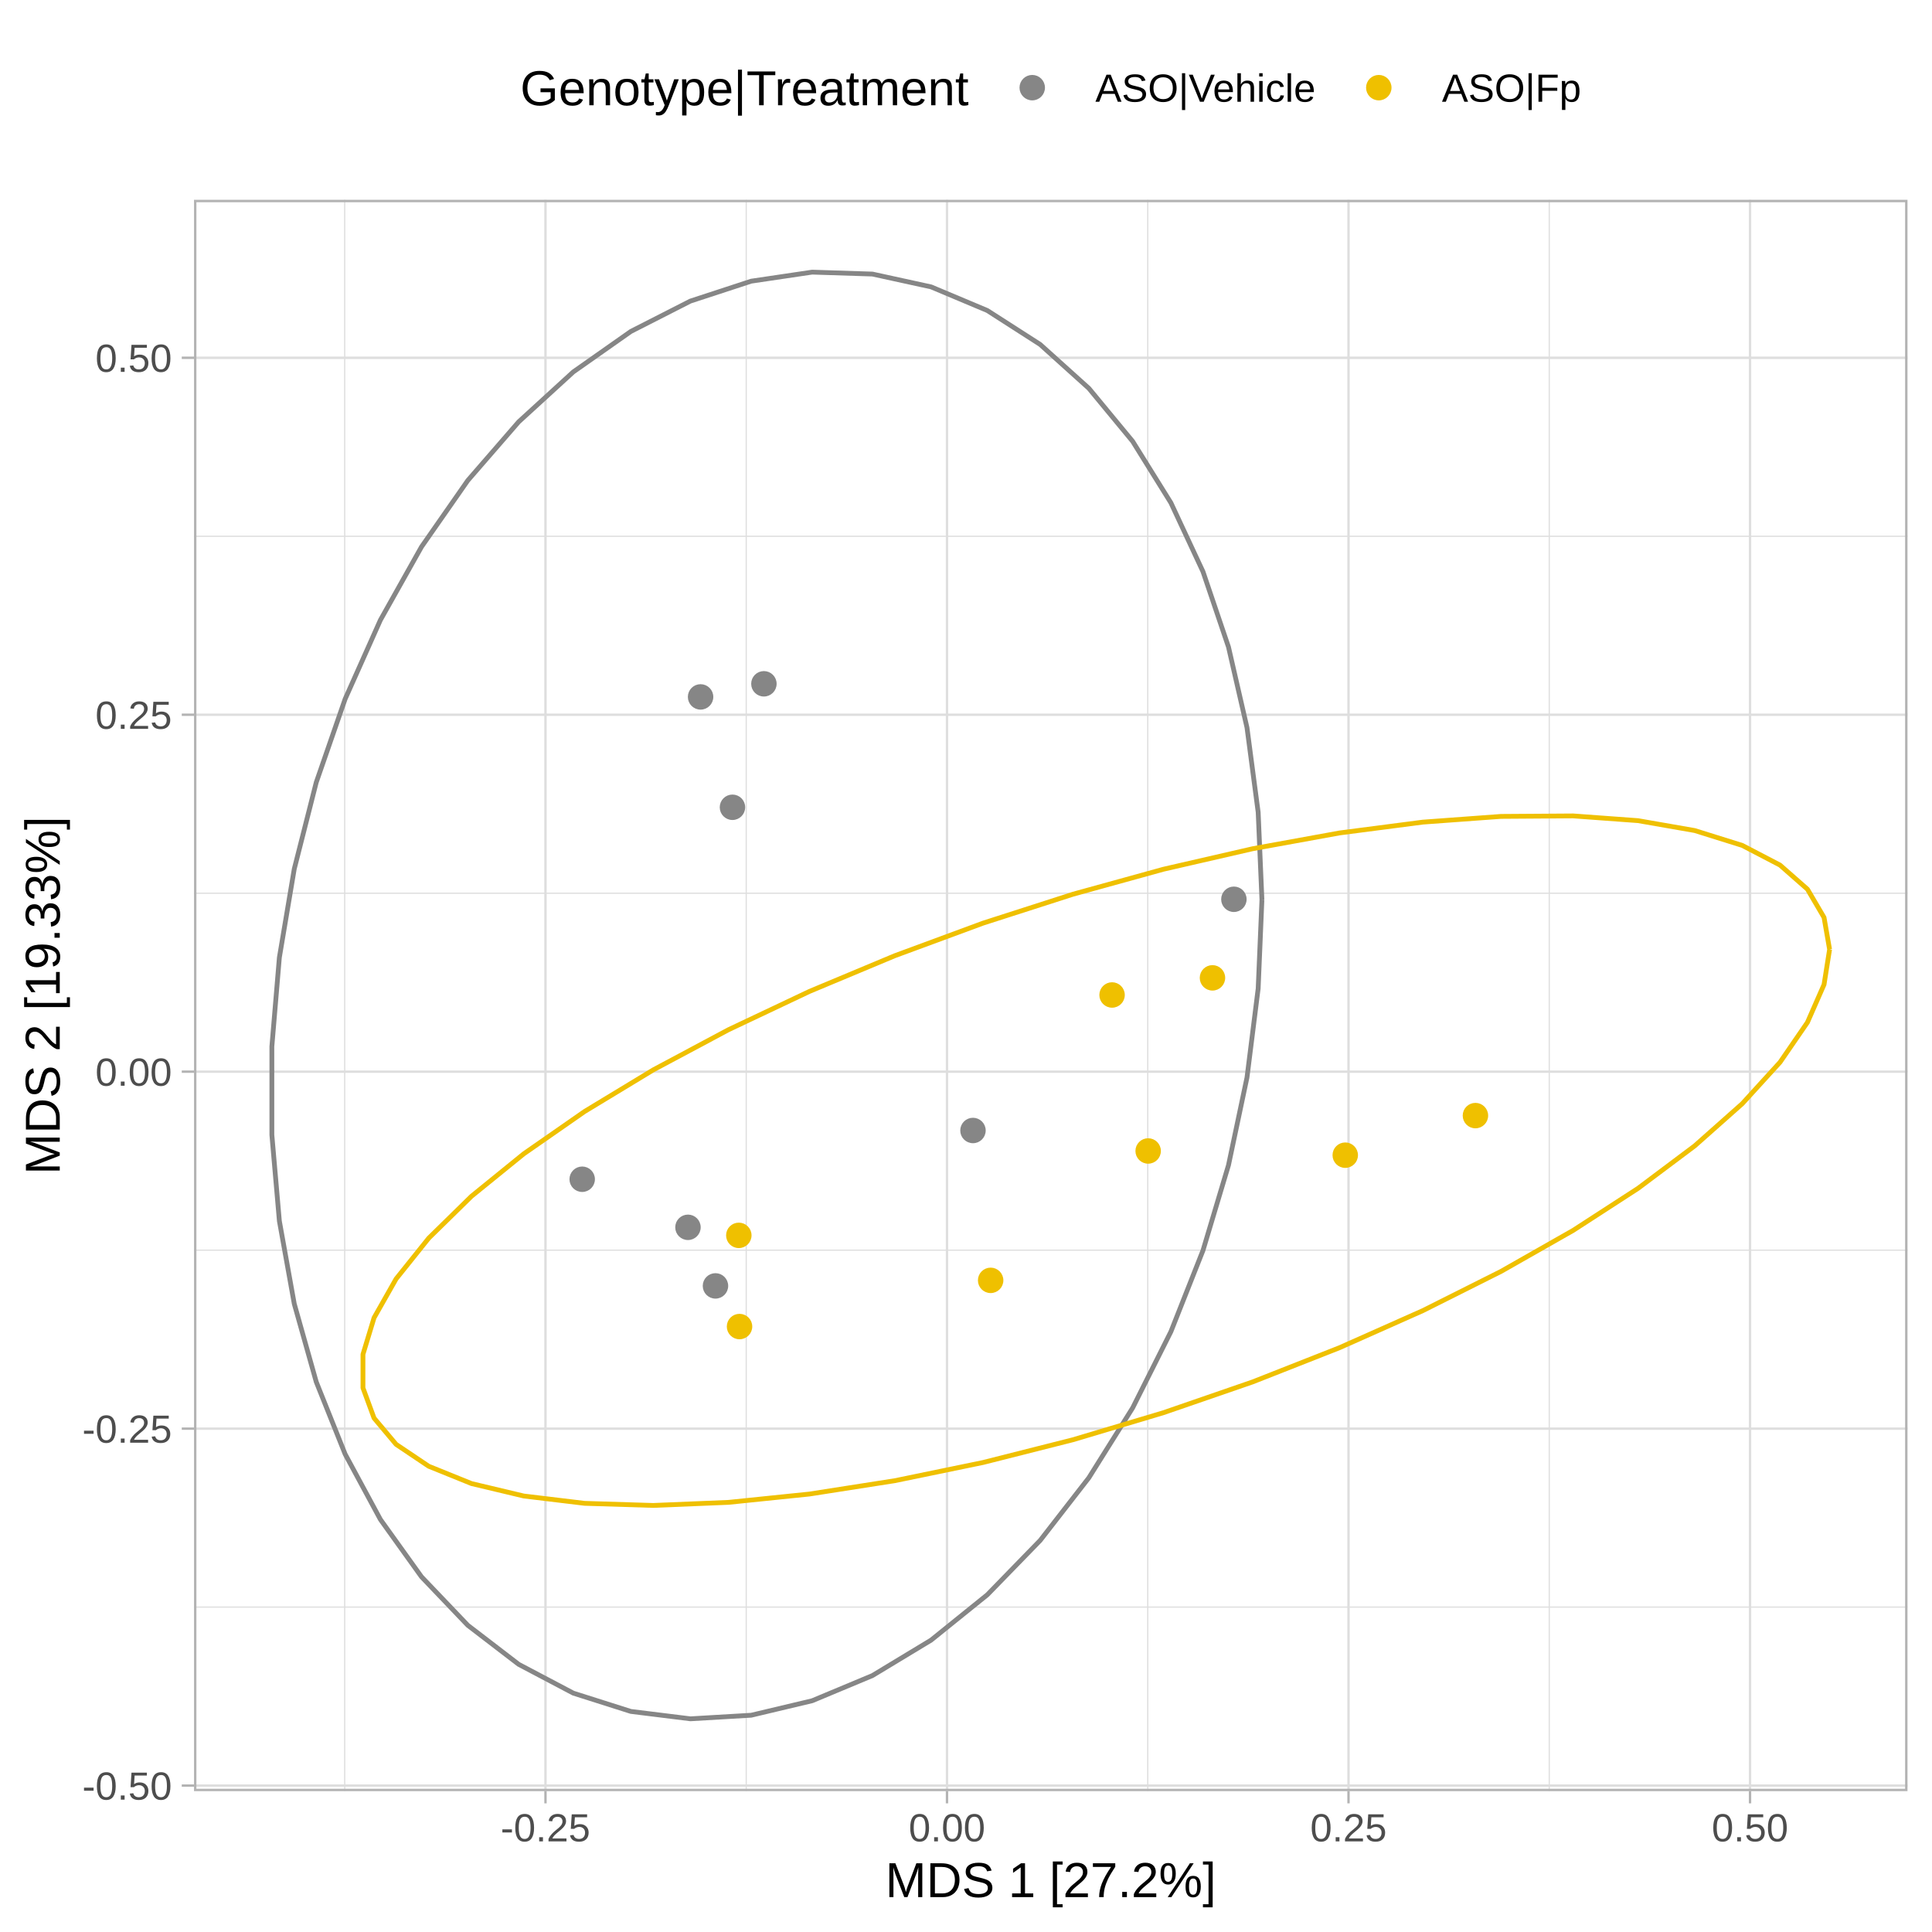
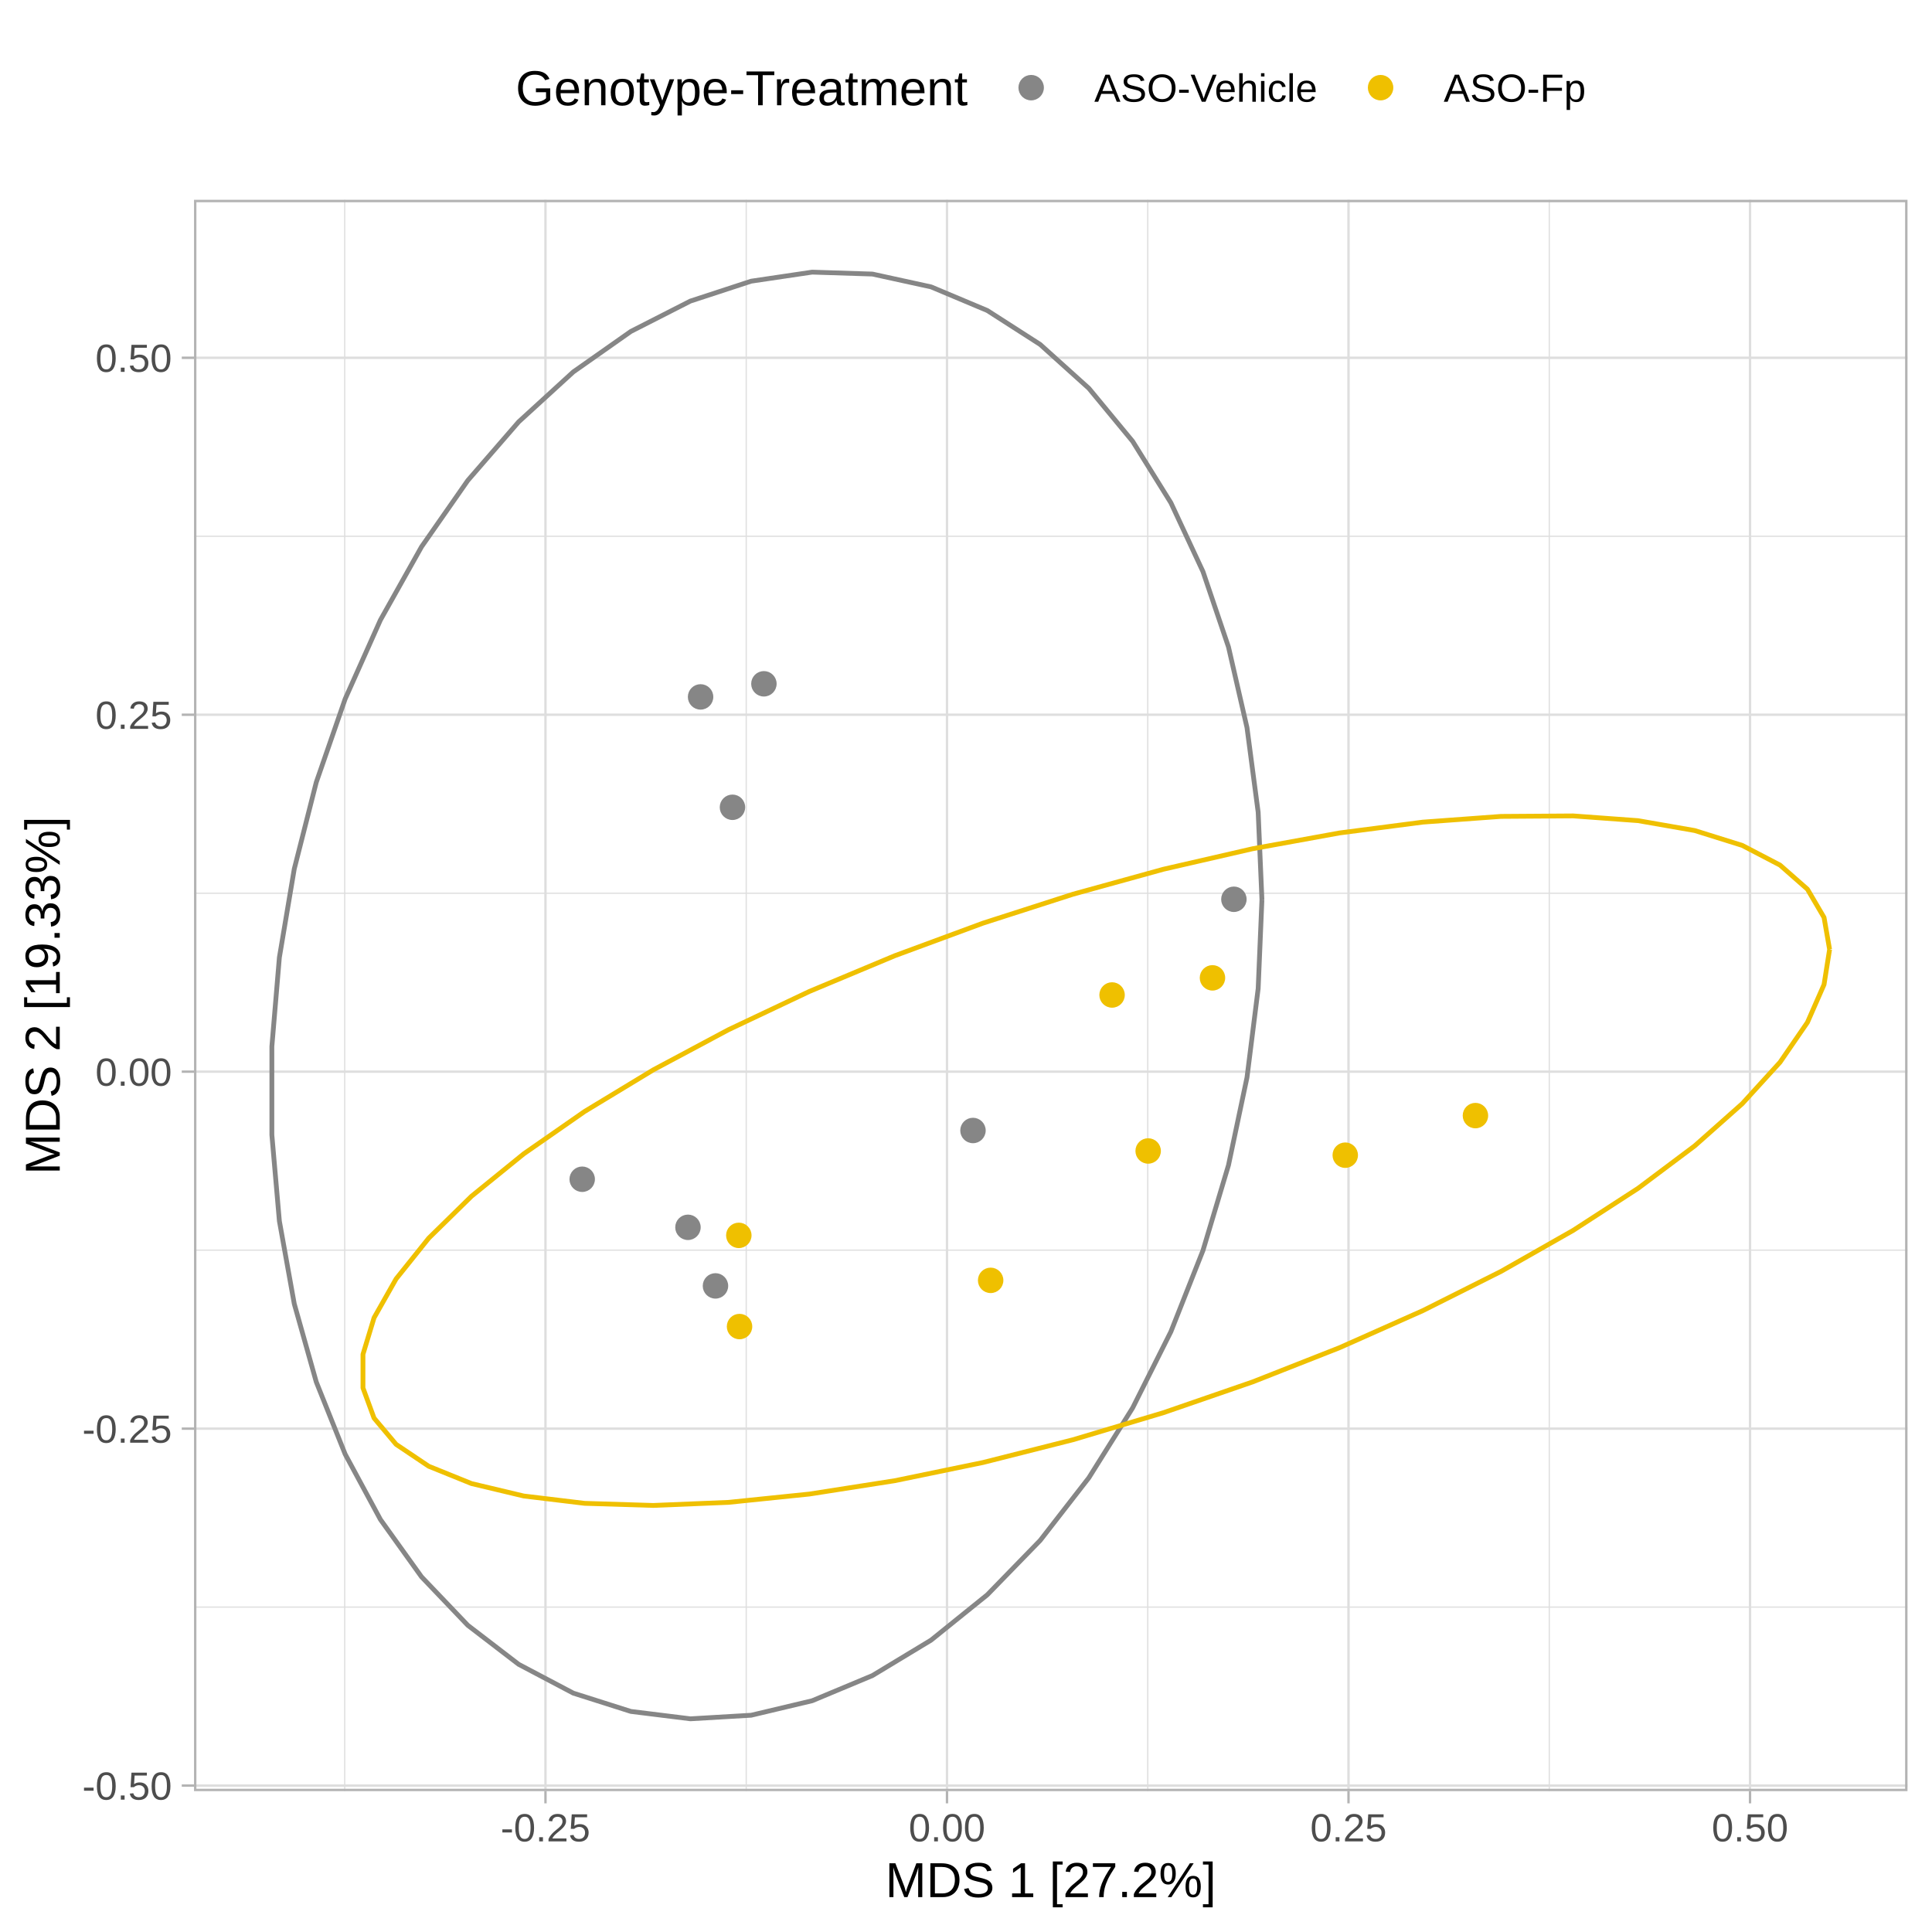
<svg xmlns="http://www.w3.org/2000/svg" width="432.00pt" height="432.00pt" viewBox="0 0 432.00 432.00">
  <g class="svglite">
    <defs>
      <style type="text/css">
    .svglite line, .svglite polyline, .svglite polygon, .svglite path, .svglite rect, .svglite circle {
      fill: none;
      stroke: #000000;
      stroke-linecap: round;
      stroke-linejoin: round;
      stroke-miterlimit: 10.00;
    }
    .svglite text {
      white-space: pre;
    }
    .svglite g.glyphgroup path {
      fill: inherit;
      stroke: none;
    }
  </style>
    </defs>
    <rect width="100%" height="100%" style="stroke: none; fill: #FFFFFF;" />
    <defs>
      <clipPath id="cpMC4wMHw0MzIuMDB8MC4wMHw0MzIuMDA=">
        <rect x="0.00" y="0.00" width="432.00" height="432.00" />
      </clipPath>
    </defs>
    <g clip-path="url(#cpMC4wMHw0MzIuMDB8MC4wMHw0MzIuMDA=)">
      <rect x="0" y="0.00" width="432.00" height="432.00" style="stroke-width: 1.07; stroke: #FFFFFF; fill: #FFFFFF;" />
    </g>
    <defs>
      <clipPath id="cpNDMuMzh8NDI2LjUyfDQ0LjY4fDQwMC41MA==">
        <rect x="43.38" y="44.68" width="383.14" height="355.83" />
      </clipPath>
    </defs>
    <g clip-path="url(#cpNDMuMzh8NDI2LjUyfDQ0LjY4fDQwMC41MA==)">
      <rect x="43.38" y="44.68" width="383.14" height="355.83" style="stroke-width: 1.07; stroke: none; fill: #FFFFFF;" />
      <polyline points="43.38,359.35 426.52,359.35 " style="stroke-width: 0.27; stroke: #DEDEDE; stroke-linecap: butt;" />
      <polyline points="43.38,279.54 426.52,279.54 " style="stroke-width: 0.27; stroke: #DEDEDE; stroke-linecap: butt;" />
      <polyline points="43.38,199.73 426.52,199.73 " style="stroke-width: 0.27; stroke: #DEDEDE; stroke-linecap: butt;" />
      <polyline points="43.38,119.91 426.52,119.91 " style="stroke-width: 0.27; stroke: #DEDEDE; stroke-linecap: butt;" />
      <polyline points="77.08,400.50 77.08,44.68 " style="stroke-width: 0.27; stroke: #DEDEDE; stroke-linecap: butt;" />
      <polyline points="166.86,400.50 166.86,44.68 " style="stroke-width: 0.27; stroke: #DEDEDE; stroke-linecap: butt;" />
      <polyline points="256.64,400.50 256.64,44.68 " style="stroke-width: 0.27; stroke: #DEDEDE; stroke-linecap: butt;" />
      <polyline points="346.42,400.50 346.42,44.68 " style="stroke-width: 0.27; stroke: #DEDEDE; stroke-linecap: butt;" />
      <polyline points="43.38,399.26 426.52,399.26 " style="stroke-width: 0.53; stroke: #DEDEDE; stroke-linecap: butt;" />
      <polyline points="43.38,319.45 426.52,319.45 " style="stroke-width: 0.53; stroke: #DEDEDE; stroke-linecap: butt;" />
      <polyline points="43.38,239.63 426.52,239.63 " style="stroke-width: 0.53; stroke: #DEDEDE; stroke-linecap: butt;" />
      <polyline points="43.38,159.82 426.52,159.82 " style="stroke-width: 0.53; stroke: #DEDEDE; stroke-linecap: butt;" />
      <polyline points="43.38,80.00 426.52,80.00 " style="stroke-width: 0.53; stroke: #DEDEDE; stroke-linecap: butt;" />
      <polyline points="121.97,400.50 121.97,44.68 " style="stroke-width: 0.53; stroke: #DEDEDE; stroke-linecap: butt;" />
      <polyline points="211.75,400.50 211.75,44.68 " style="stroke-width: 0.53; stroke: #DEDEDE; stroke-linecap: butt;" />
      <polyline points="301.53,400.50 301.53,44.68 " style="stroke-width: 0.53; stroke: #DEDEDE; stroke-linecap: butt;" />
      <polyline points="391.31,400.50 391.31,44.68 " style="stroke-width: 0.53; stroke: #DEDEDE; stroke-linecap: butt;" />
      <circle cx="217.56" cy="252.78" r="2.49" style="stroke-width: 0.71; stroke: #868686; fill: #868686;" />
      <circle cx="130.18" cy="263.68" r="2.49" style="stroke-width: 0.71; stroke: #868686; fill: #868686;" />
      <circle cx="153.83" cy="274.43" r="2.49" style="stroke-width: 0.71; stroke: #868686; fill: #868686;" />
      <circle cx="159.98" cy="287.53" r="2.49" style="stroke-width: 0.71; stroke: #868686; fill: #868686;" />
      <circle cx="275.90" cy="201.08" r="2.49" style="stroke-width: 0.71; stroke: #868686; fill: #868686;" />
      <circle cx="170.81" cy="152.90" r="2.49" style="stroke-width: 0.71; stroke: #868686; fill: #868686;" />
      <circle cx="163.78" cy="180.51" r="2.49" style="stroke-width: 0.71; stroke: #868686; fill: #868686;" />
      <circle cx="156.65" cy="155.83" r="2.49" style="stroke-width: 0.71; stroke: #868686; fill: #868686;" />
      <circle cx="165.36" cy="296.62" r="2.49" style="stroke-width: 0.71; stroke: #EFC000; fill: #EFC000;" />
      <circle cx="165.20" cy="276.23" r="2.49" style="stroke-width: 0.71; stroke: #EFC000; fill: #EFC000;" />
      <circle cx="221.51" cy="286.29" r="2.49" style="stroke-width: 0.71; stroke: #EFC000; fill: #EFC000;" />
      <circle cx="256.73" cy="257.36" r="2.49" style="stroke-width: 0.71; stroke: #EFC000; fill: #EFC000;" />
      <circle cx="271.11" cy="218.65" r="2.49" style="stroke-width: 0.71; stroke: #EFC000; fill: #EFC000;" />
      <circle cx="248.66" cy="222.48" r="2.49" style="stroke-width: 0.71; stroke: #EFC000; fill: #EFC000;" />
      <circle cx="329.91" cy="249.45" r="2.49" style="stroke-width: 0.71; stroke: #EFC000; fill: #EFC000;" />
      <circle cx="300.80" cy="258.30" r="2.49" style="stroke-width: 0.71; stroke: #EFC000; fill: #EFC000;" />
      <polyline points="282.17,201.17 281.33,181.62 278.83,162.69 274.69,144.66 268.99,127.82 261.81,112.42 253.26,98.68 243.46,86.82 232.58,77.02 220.76,69.43 208.20,64.15 195.08,61.28 181.60,60.85 167.97,62.87 154.38,67.32 141.06,74.11 128.19,83.16 115.98,94.32 104.61,107.42 94.25,122.27 85.06,138.64 77.18,156.28 70.72,174.92 65.80,194.29 62.47,214.08 60.79,234.01 60.79,253.76 62.47,273.03 65.80,291.54 70.72,309.01 77.18,325.16 85.06,339.76 94.25,352.58 104.61,363.43 115.98,372.15 128.19,378.59 141.06,382.68 154.38,384.33 167.97,383.53 181.60,380.29 195.08,374.66 208.20,366.73 220.76,356.60 232.58,344.45 243.46,330.45 253.26,314.81 261.81,297.77 268.99,279.60 274.69,260.55 278.83,240.94 281.33,221.04 282.17,201.17 " style="stroke-width: 1.07; stroke: #868686; stroke-linecap: butt;" />
      <polyline points="409.10,212.29 407.86,205.15 404.15,198.83 398.02,193.44 389.58,189.04 378.94,185.71 366.27,183.50 351.76,182.44 335.63,182.55 318.13,183.83 299.52,186.25 280.09,189.78 260.12,194.37 239.92,199.95 219.80,206.42 200.06,213.71 181.00,221.68 162.91,230.24 146.07,239.23 130.72,248.53 117.11,258.00 105.43,267.48 95.87,276.85 88.57,285.96 83.64,294.66 81.16,302.83 81.16,310.34 83.64,317.09 88.57,322.96 95.87,327.86 105.43,331.73 117.11,334.51 130.72,336.15 146.07,336.62 162.91,335.93 181.00,334.07 200.06,331.09 219.80,327.02 239.92,321.93 260.12,315.89 280.09,309.00 299.52,301.35 318.13,293.07 335.63,284.29 351.76,275.12 366.27,265.72 378.94,256.22 389.58,246.78 398.02,237.52 404.15,228.60 407.86,220.15 409.10,212.29 " style="stroke-width: 1.07; stroke: #EFC000; stroke-linecap: butt;" />
      <rect x="43.38" y="44.68" width="383.14" height="355.83" style="stroke-width: 1.07; stroke: #B3B3B3;" />
    </g>
    <g clip-path="url(#cpMC4wMHw0MzIuMDB8MC4wMHw0MzIuMDA=)">
      <text x="38.45" y="402.41" text-anchor="end" style="font-size: 8.80px;fill: #4D4D4D; font-family: &quot;Arial&quot;;" textLength="20.03px" lengthAdjust="spacingAndGlyphs">-0.50</text>
      <text x="38.45" y="322.60" text-anchor="end" style="font-size: 8.80px;fill: #4D4D4D; font-family: &quot;Arial&quot;;" textLength="20.03px" lengthAdjust="spacingAndGlyphs">-0.25</text>
      <text x="38.45" y="242.78" text-anchor="end" style="font-size: 8.80px;fill: #4D4D4D; font-family: &quot;Arial&quot;;" textLength="17.11px" lengthAdjust="spacingAndGlyphs">0.00</text>
      <text x="38.45" y="162.97" text-anchor="end" style="font-size: 8.80px;fill: #4D4D4D; font-family: &quot;Arial&quot;;" textLength="17.11px" lengthAdjust="spacingAndGlyphs">0.25</text>
      <text x="38.45" y="83.15" text-anchor="end" style="font-size: 8.80px;fill: #4D4D4D; font-family: &quot;Arial&quot;;" textLength="17.11px" lengthAdjust="spacingAndGlyphs">0.50</text>
      <polyline points="40.64,399.26 43.38,399.26 " style="stroke-width: 0.53; stroke: #B3B3B3; stroke-linecap: butt;" />
      <polyline points="40.64,319.45 43.38,319.45 " style="stroke-width: 0.53; stroke: #B3B3B3; stroke-linecap: butt;" />
      <polyline points="40.64,239.63 43.38,239.63 " style="stroke-width: 0.53; stroke: #B3B3B3; stroke-linecap: butt;" />
      <polyline points="40.64,159.82 43.38,159.82 " style="stroke-width: 0.53; stroke: #B3B3B3; stroke-linecap: butt;" />
      <polyline points="40.64,80.00 43.38,80.00 " style="stroke-width: 0.53; stroke: #B3B3B3; stroke-linecap: butt;" />
      <polyline points="121.97,403.24 121.97,400.50 " style="stroke-width: 0.53; stroke: #B3B3B3; stroke-linecap: butt;" />
      <polyline points="211.75,403.24 211.75,400.50 " style="stroke-width: 0.53; stroke: #B3B3B3; stroke-linecap: butt;" />
      <polyline points="301.53,403.24 301.53,400.50 " style="stroke-width: 0.53; stroke: #B3B3B3; stroke-linecap: butt;" />
      <polyline points="391.31,403.24 391.31,400.50 " style="stroke-width: 0.53; stroke: #B3B3B3; stroke-linecap: butt;" />
      <text x="121.97" y="411.74" text-anchor="middle" style="font-size: 8.80px;fill: #4D4D4D; font-family: &quot;Arial&quot;;" textLength="20.03px" lengthAdjust="spacingAndGlyphs">-0.25</text>
      <text x="211.75" y="411.74" text-anchor="middle" style="font-size: 8.80px;fill: #4D4D4D; font-family: &quot;Arial&quot;;" textLength="17.11px" lengthAdjust="spacingAndGlyphs">0.00</text>
      <text x="301.53" y="411.74" text-anchor="middle" style="font-size: 8.80px;fill: #4D4D4D; font-family: &quot;Arial&quot;;" textLength="17.11px" lengthAdjust="spacingAndGlyphs">0.25</text>
      <text x="391.31" y="411.74" text-anchor="middle" style="font-size: 8.80px;fill: #4D4D4D; font-family: &quot;Arial&quot;;" textLength="17.11px" lengthAdjust="spacingAndGlyphs">0.50</text>
      <text x="234.95" y="424.20" text-anchor="middle" style="font-size: 11.00px; font-family: &quot;Arial&quot;;" textLength="74.03px" lengthAdjust="spacingAndGlyphs">MDS 1 [27.2%]</text>
      <text transform="translate(13.36,222.59) rotate(-90)" text-anchor="middle" style="font-size: 11.00px; font-family: &quot;Arial&quot;;" textLength="80.16px" lengthAdjust="spacingAndGlyphs">MDS 2 [19.33%]</text>
-       <rect x="110.86" y="5.48" width="248.19" height="28.24" style="stroke-width: 1.07; stroke: none; fill: #FFFFFF;" />
-       <text x="116.33" y="23.54" style="font-size: 11.00px; font-family: &quot;Arial&quot;;" textLength="100.36px" lengthAdjust="spacingAndGlyphs">Genotype|Treatment</text>
-       <rect x="222.17" y="10.96" width="17.28" height="17.28" style="stroke-width: 1.07; stroke: none; fill: #FFFFFF;" />
-       <circle cx="230.81" cy="19.60" r="2.49" style="stroke-width: 0.71; stroke: #868686; fill: #868686;" />
-       <rect x="299.66" y="10.96" width="17.28" height="17.28" style="stroke-width: 1.07; stroke: none; fill: #FFFFFF;" />
-       <circle cx="308.30" cy="19.60" r="2.49" style="stroke-width: 0.71; stroke: #EFC000; fill: #EFC000;" />
-       <text x="244.93" y="22.75" style="font-size: 8.80px; font-family: &quot;Arial&quot;;" textLength="49.25px" lengthAdjust="spacingAndGlyphs">ASO|Vehicle</text>
-       <text x="322.42" y="22.75" style="font-size: 8.80px; font-family: &quot;Arial&quot;;" textLength="31.14px" lengthAdjust="spacingAndGlyphs">ASO|Fp</text>
+       <rect x="109.82" y="5.48" width="250.26" height="28.24" style="stroke-width: 1.07; stroke: none; fill: #FFFFFF;" />
+       <text x="115.30" y="23.54" style="font-size: 11.00px; font-family: &quot;Arial&quot;;" textLength="101.16px" lengthAdjust="spacingAndGlyphs">Genotype-Treatment</text>
+       <rect x="221.93" y="10.96" width="17.28" height="17.28" style="stroke-width: 1.07; stroke: none; fill: #FFFFFF;" />
+       <circle cx="230.57" cy="19.60" r="2.49" style="stroke-width: 0.71; stroke: #868686; fill: #868686;" />
+       <rect x="300.06" y="10.96" width="17.28" height="17.28" style="stroke-width: 1.07; stroke: none; fill: #FFFFFF;" />
+       <circle cx="308.70" cy="19.60" r="2.49" style="stroke-width: 0.71; stroke: #EFC000; fill: #EFC000;" />
+       <text x="244.69" y="22.75" style="font-size: 8.80px; font-family: &quot;Arial&quot;;" textLength="49.89px" lengthAdjust="spacingAndGlyphs">ASO-Vehicle</text>
+       <text x="322.82" y="22.75" style="font-size: 8.80px; font-family: &quot;Arial&quot;;" textLength="31.78px" lengthAdjust="spacingAndGlyphs">ASO-Fp</text>
    </g>
  </g>
</svg>
